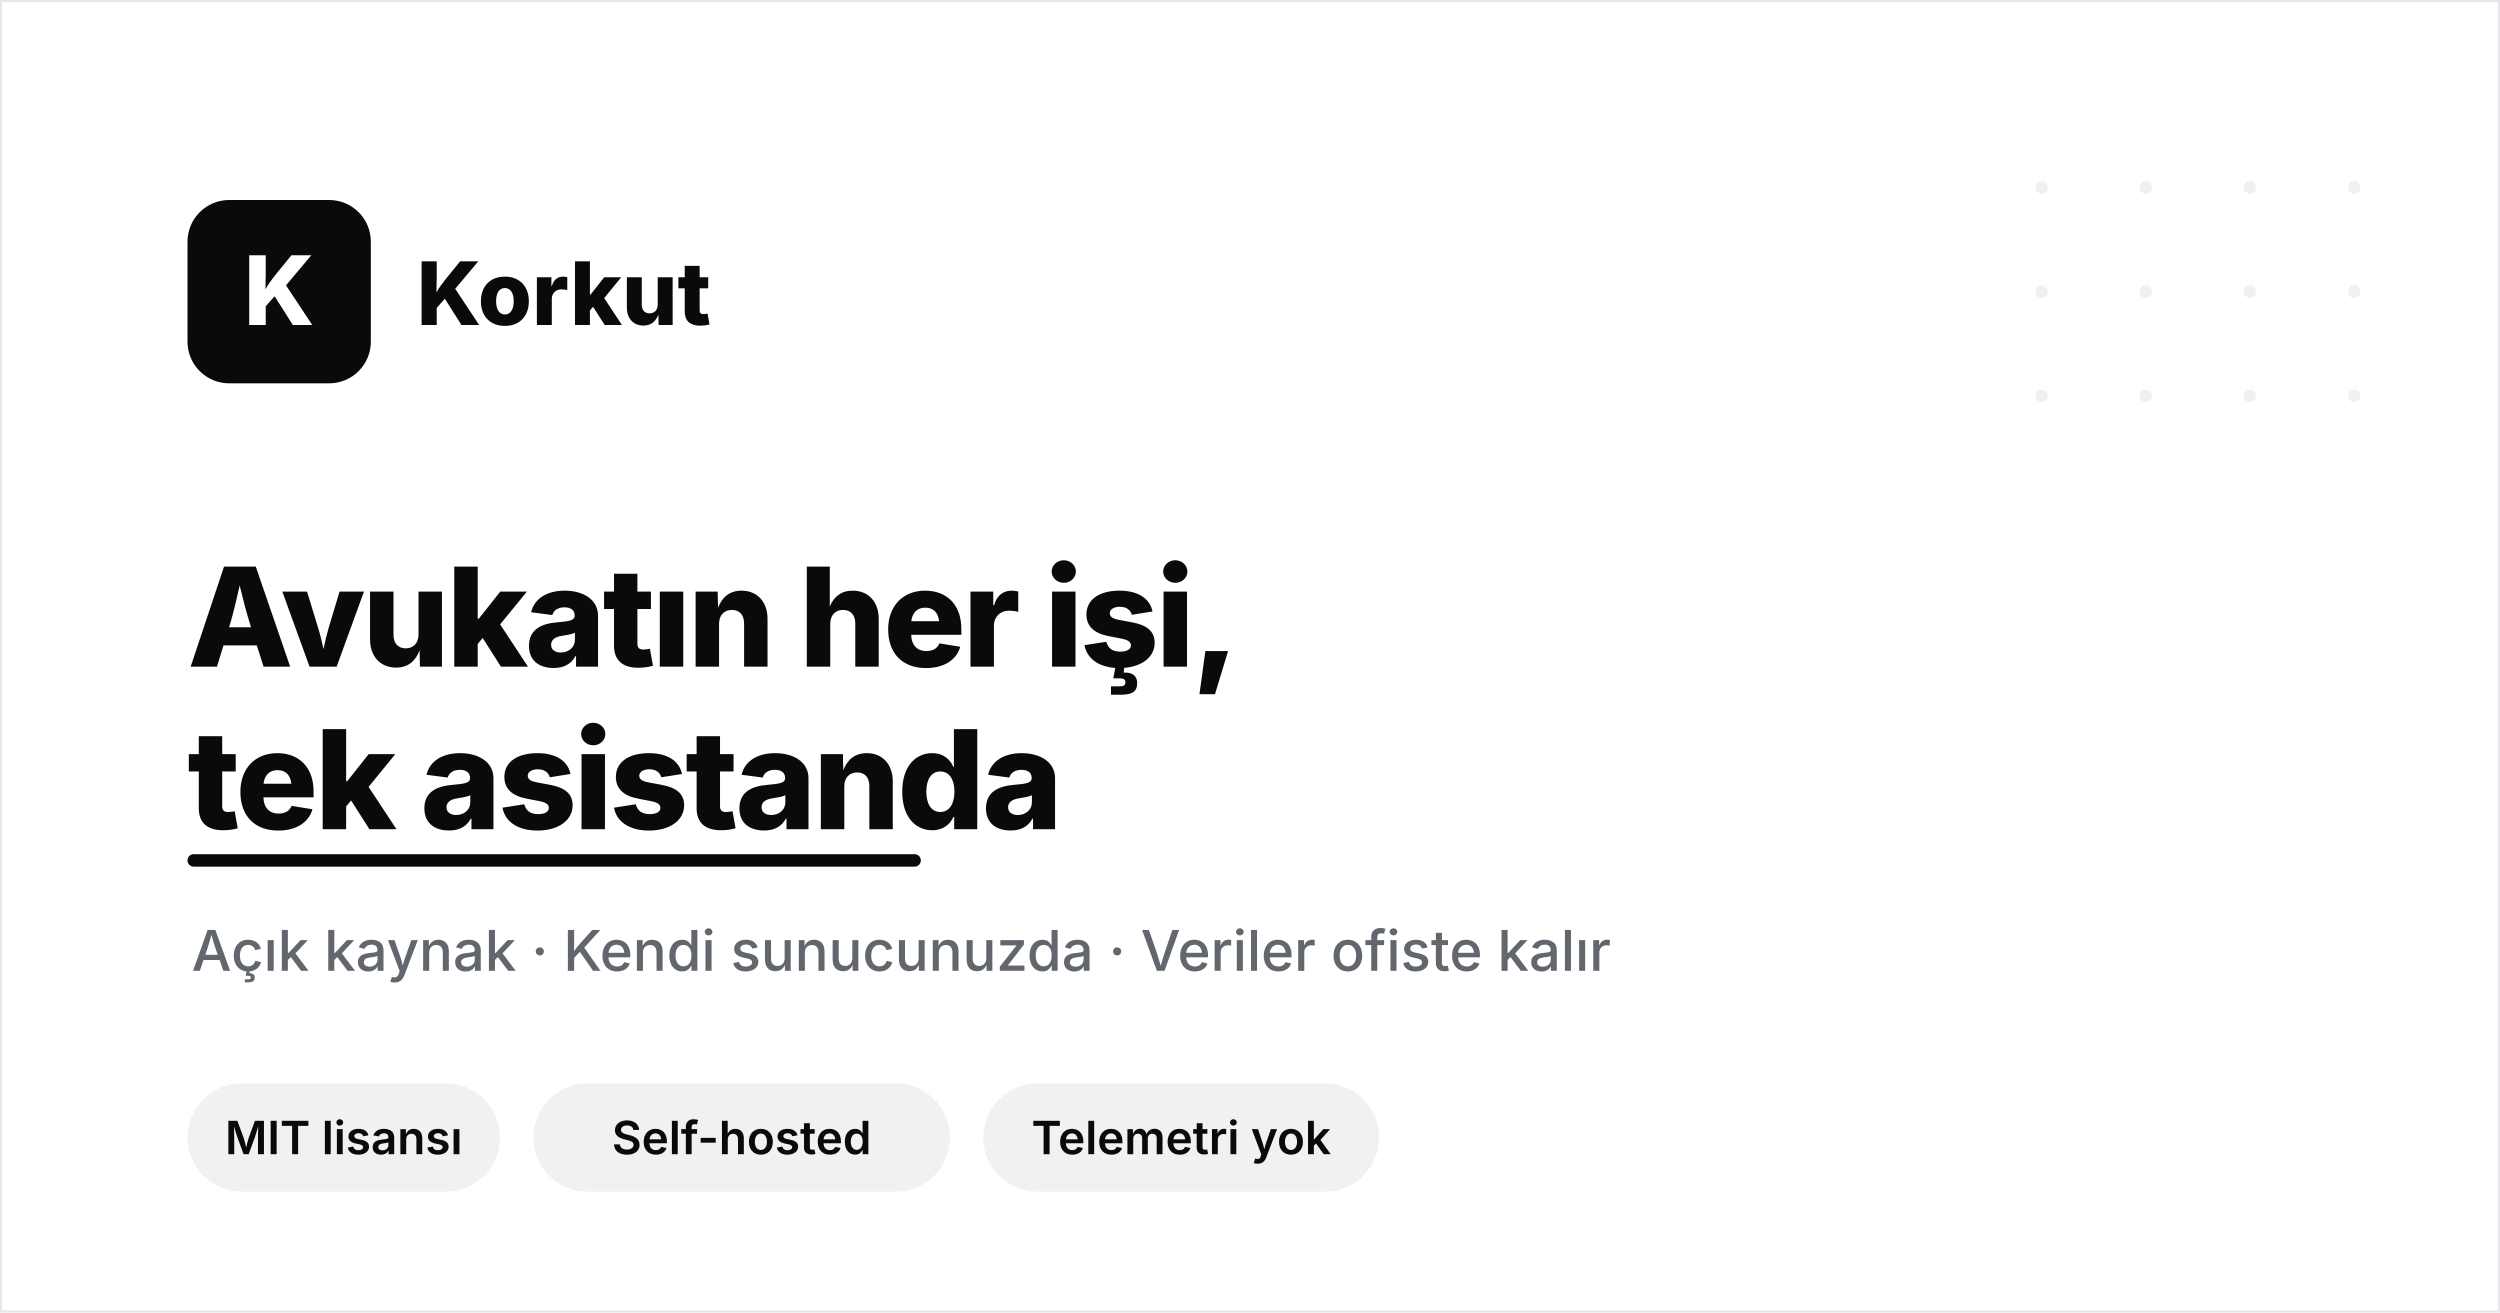
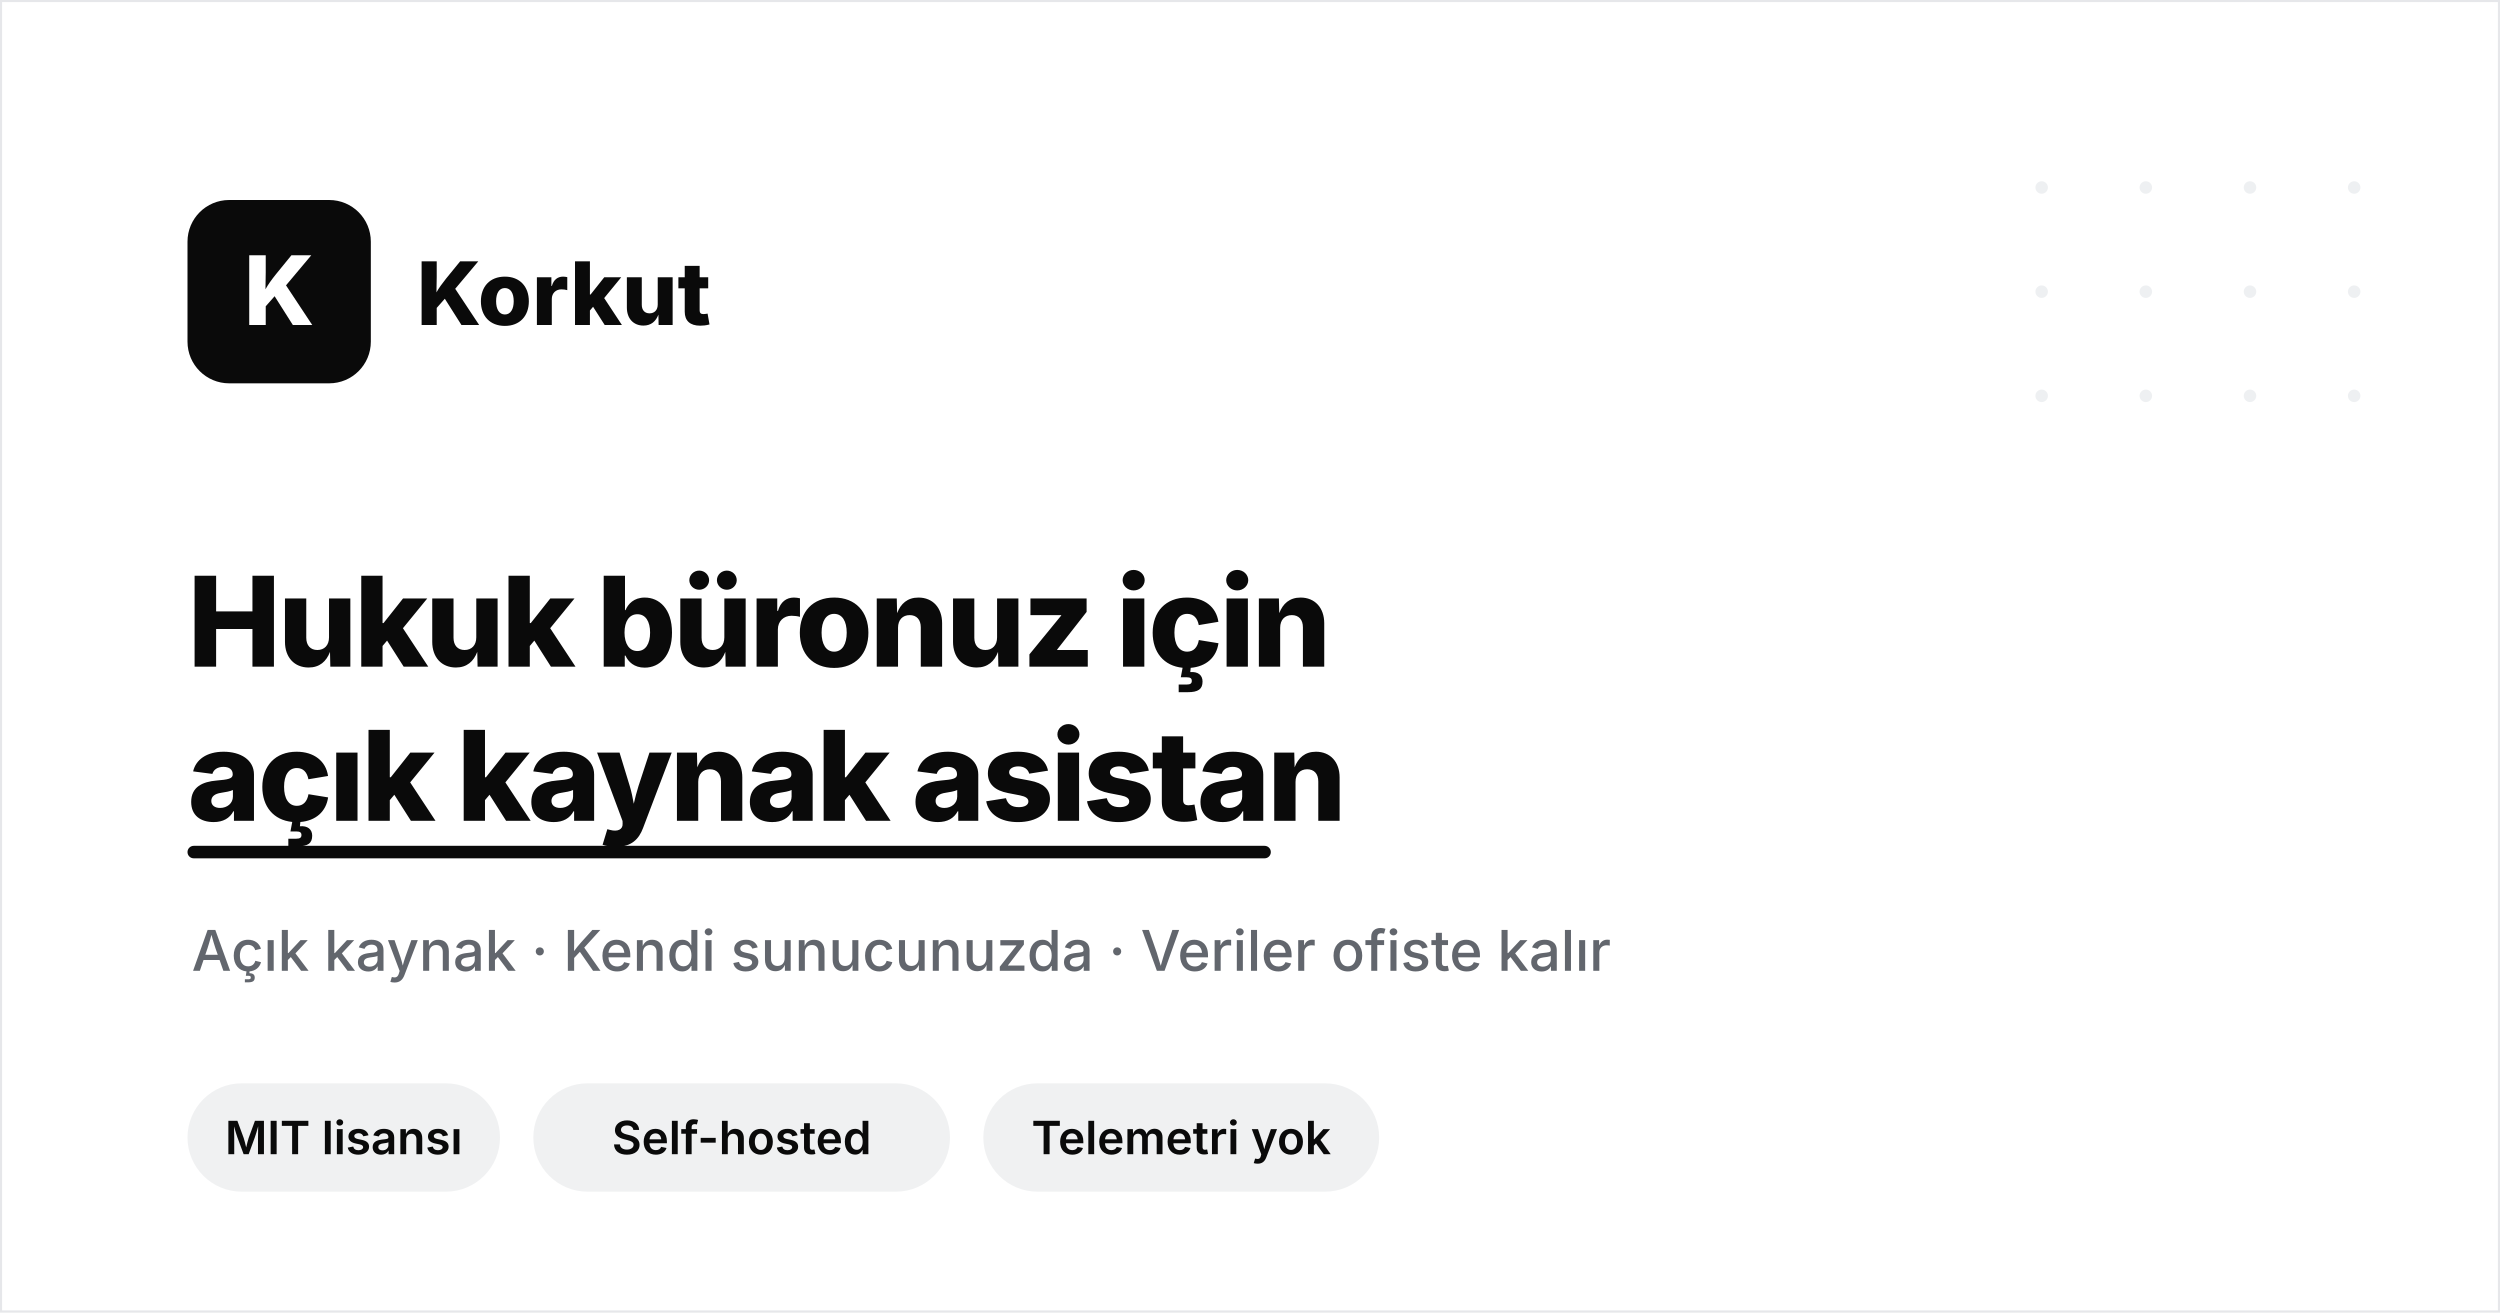
<svg xmlns="http://www.w3.org/2000/svg" width="1200" height="630" viewBox="0 0 1200 630" role="img" aria-label="Korkut">
  <rect width="1200" height="630" fill="#ffffff" />
  <rect x="0.5" y="0.5" width="1199" height="629" fill="none" stroke="#e6e7ea" />
  <g fill="#eef0f2">
    <circle cx="980" cy="90" r="3" />
    <circle cx="1030" cy="90" r="3" />
    <circle cx="1080" cy="90" r="3" />
    <circle cx="1130" cy="90" r="3" />
    <circle cx="980" cy="140" r="3" />
    <circle cx="1030" cy="140" r="3" />
    <circle cx="1080" cy="140" r="3" />
    <circle cx="1130" cy="140" r="3" />
    <circle cx="980" cy="190" r="3" />
    <circle cx="1030" cy="190" r="3" />
    <circle cx="1080" cy="190" r="3" />
    <circle cx="1130" cy="190" r="3" />
  </g>
  <g transform="translate(90 96)">
    <rect width="88" height="88" rx="20" fill="#0a0a0a" />
    <text x="44" y="60" font-family="Inter, Arial, sans-serif" font-size="46" font-weight="800" fill="#ffffff" text-anchor="middle">K</text>
  </g>
  <text x="200" y="156" font-family="Inter, Arial, sans-serif" font-size="42" font-weight="800" fill="#0a0a0a">Korkut</text>
-   <text x="90" y="320" font-family="Inter, Arial, sans-serif" font-size="66" font-weight="800" fill="#0a0a0a" letter-spacing="-1.5">Avukatın her işi,</text>
-   <text x="90" y="398" font-family="Inter, Arial, sans-serif" font-size="66" font-weight="800" fill="#0a0a0a" letter-spacing="-1.5">tek asistanda</text>
-   <rect x="90" y="410" width="352" height="6" rx="3" fill="#0a0a0a" />
+   <text x="90" y="320" font-family="Inter, Arial, sans-serif" font-size="60" font-weight="800" fill="#0a0a0a" letter-spacing="-1.5">Hukuk büronuz için</text>
+   <text x="90" y="394" font-family="Inter, Arial, sans-serif" font-size="60" font-weight="800" fill="#0a0a0a" letter-spacing="-1.5">açık kaynak asistan</text>
+   <rect x="90" y="406" width="520" height="6" rx="3" fill="#0a0a0a" />
  <text x="92" y="466" font-family="Inter, Arial, sans-serif" font-size="27" font-weight="500" fill="#62666d">Açık kaynak · Kendi sunucunuzda · Veriler ofiste kalır</text>
  <g font-family="Inter, Arial, sans-serif" font-size="22" font-weight="600">
    <rect x="90" y="520" width="150" height="52" rx="26" fill="#f0f1f2" />
    <text x="165" y="554" fill="#0a0a0a" text-anchor="middle">MIT lisansı</text>
    <rect x="256" y="520" width="200" height="52" rx="26" fill="#f0f1f2" />
    <text x="356" y="554" fill="#0a0a0a" text-anchor="middle">Self-hosted</text>
    <rect x="472" y="520" width="190" height="52" rx="26" fill="#f0f1f2" />
    <text x="567" y="554" fill="#0a0a0a" text-anchor="middle">Telemetri yok</text>
  </g>
</svg>
